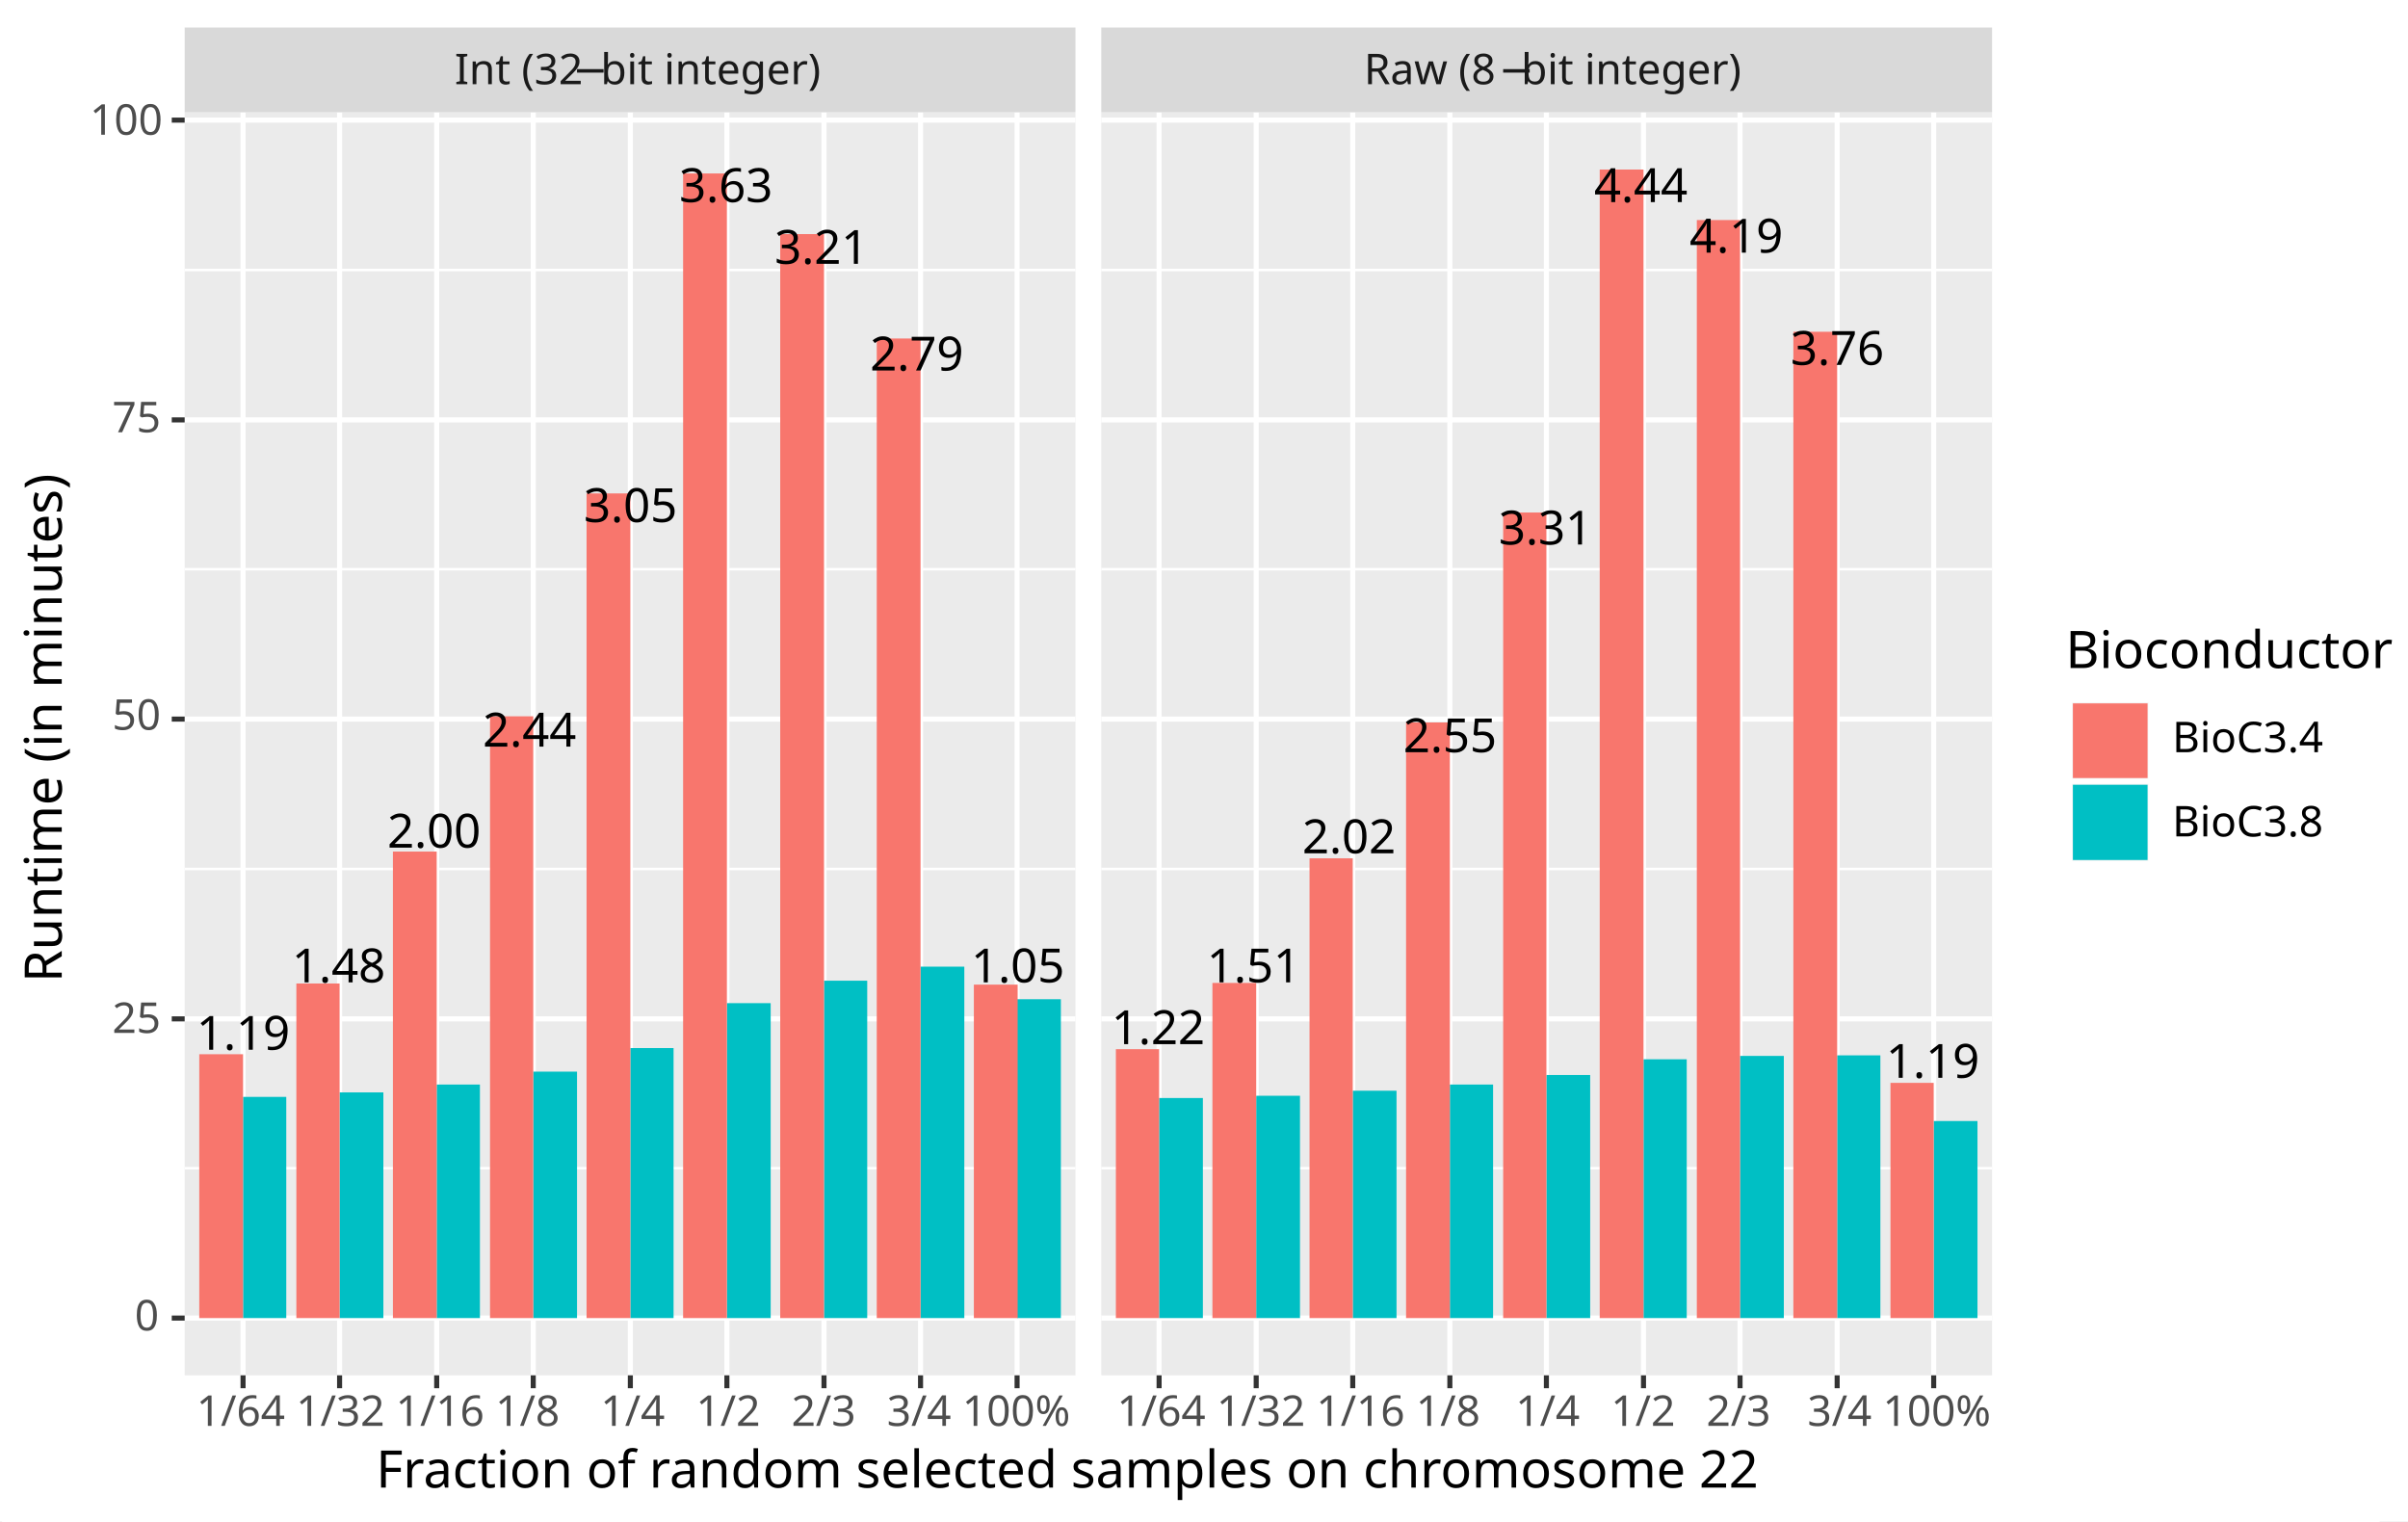
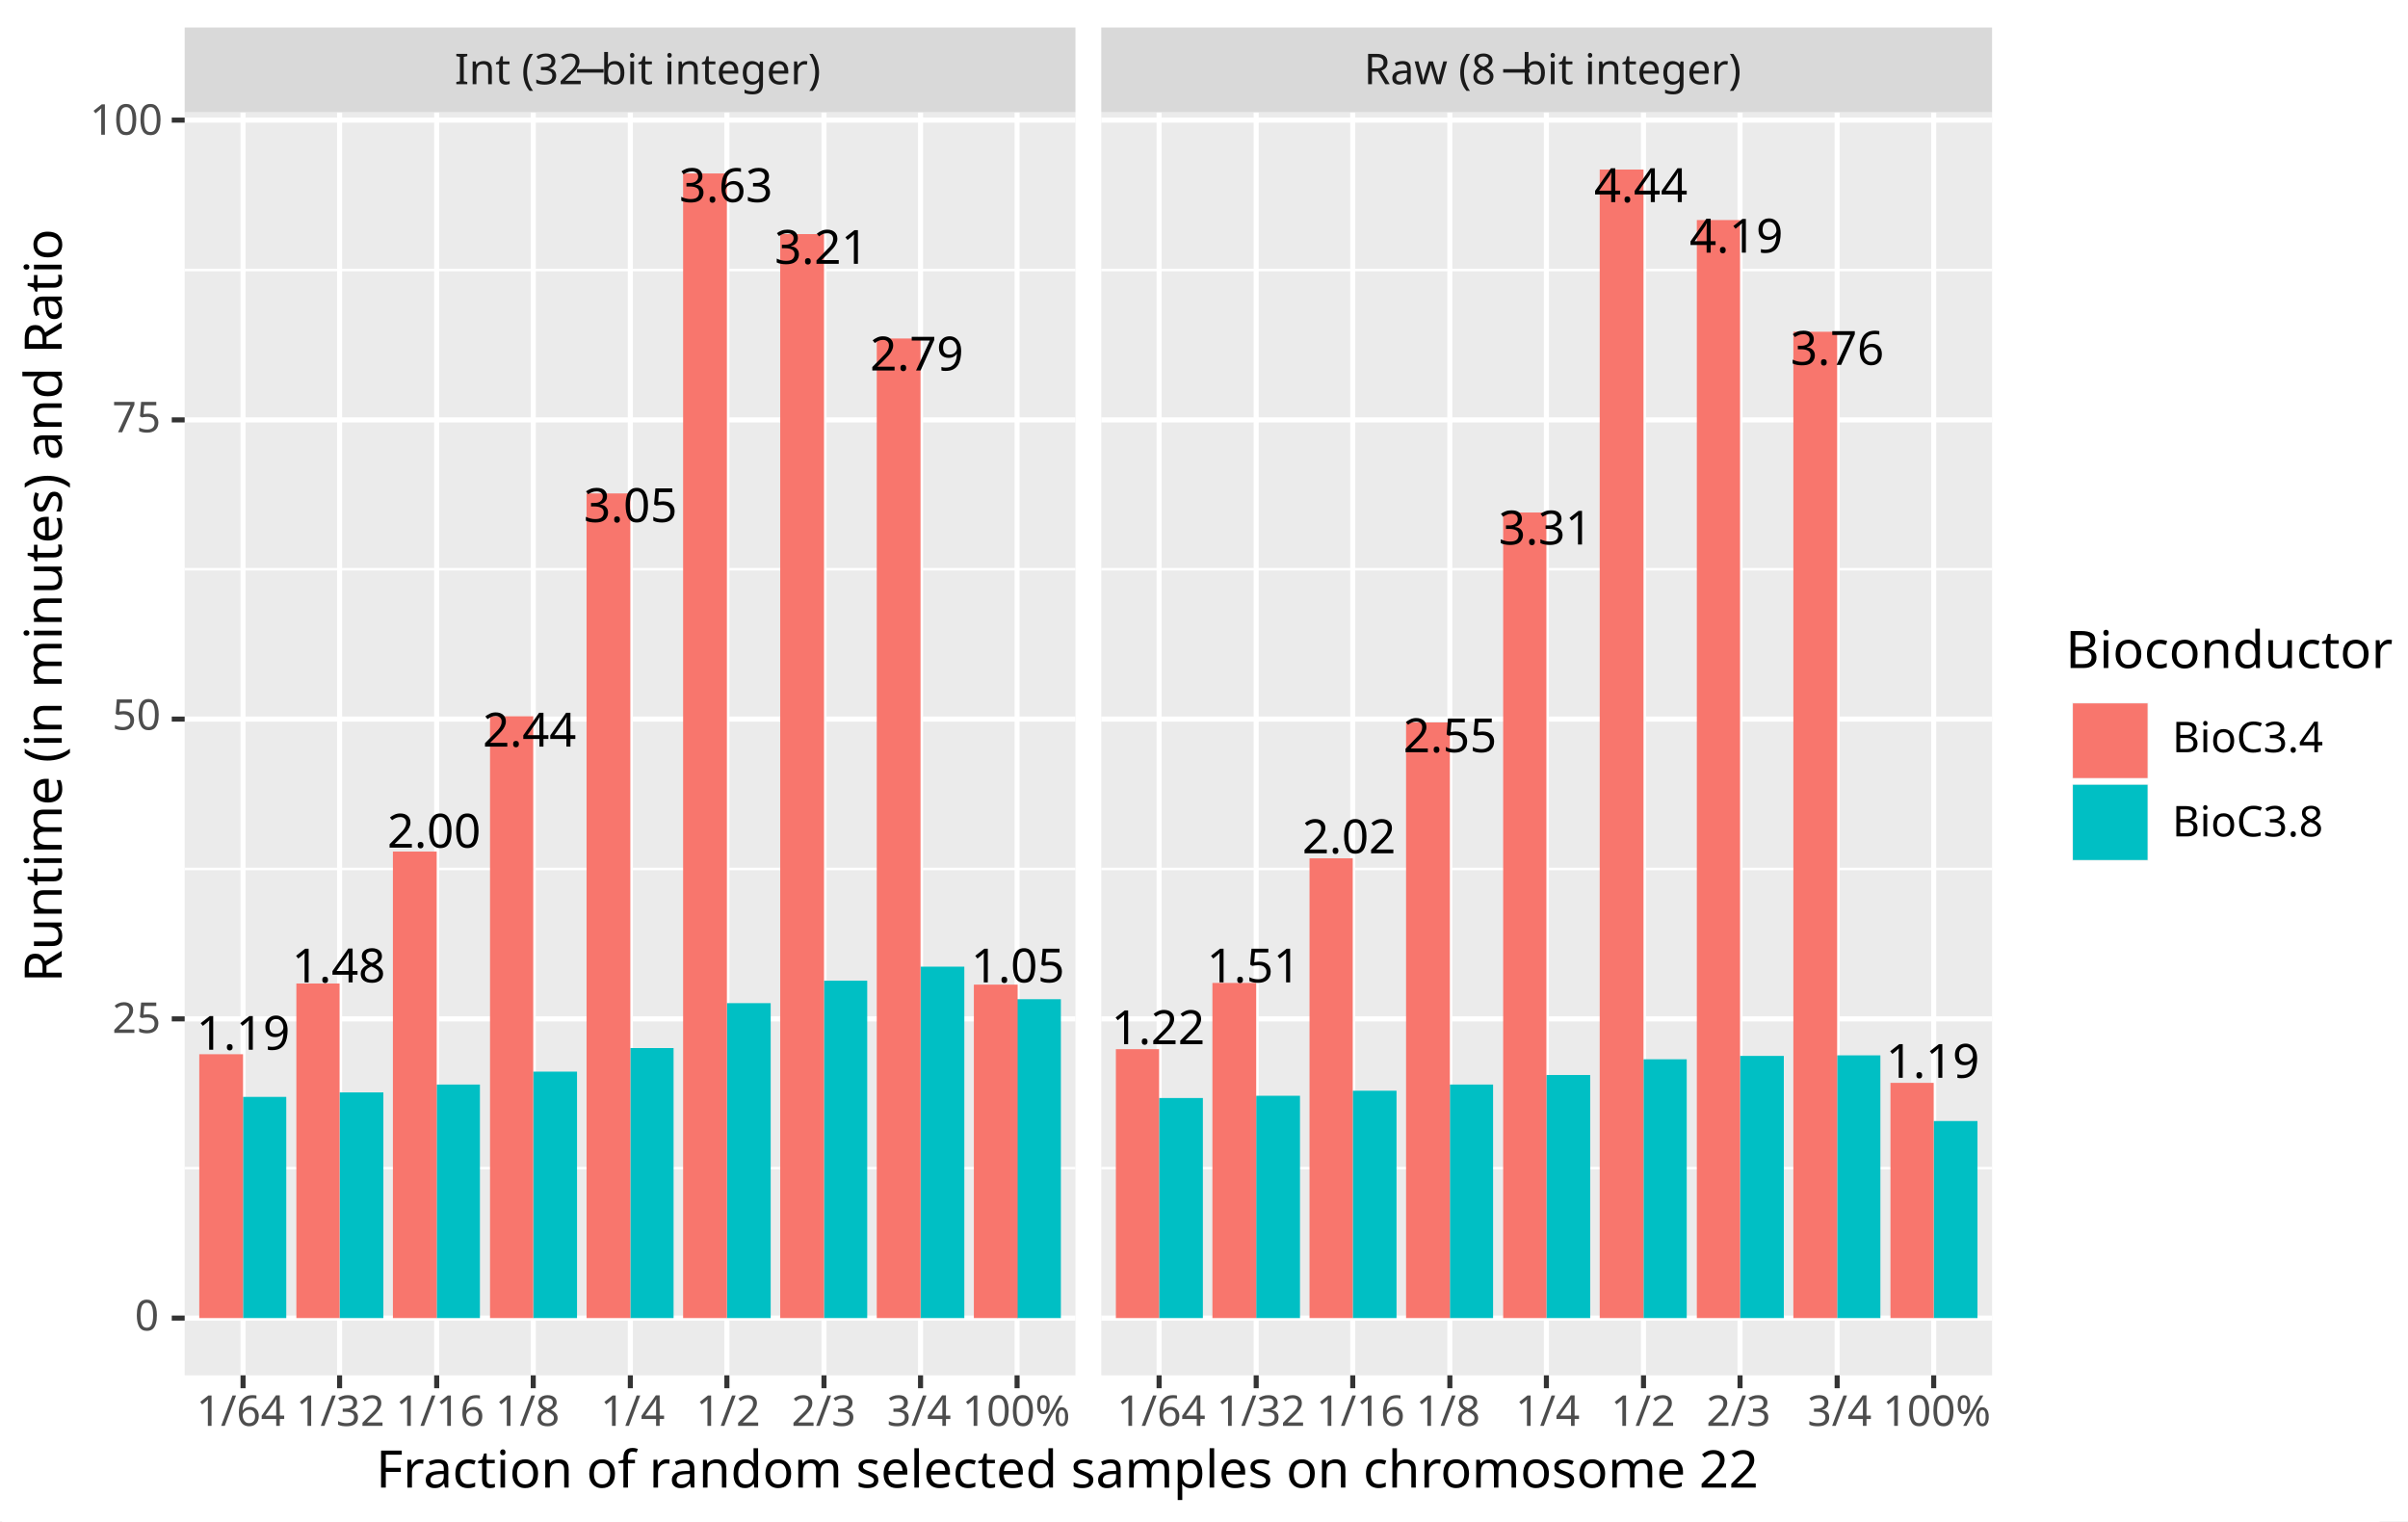
<svg xmlns="http://www.w3.org/2000/svg" x="0" y="0" width="429" height="271" viewBox="0 0 429 271" version="1.1" style="display: block;margin-left: auto;margin-right: auto;">
  <defs>
    <clipPath id="c0_1">
      <path d="M.4,272.6V.3H423.9V272.6Z" />
    </clipPath>
    <clipPath id="c1_1">
      <path d="M196.2,245V20H354.9V245Z" />
    </clipPath>
    <style type="text/css">
text { white-space: pre; }
path, image { pointer-events: none; }

.s1_1{
font-size: 8.40px;
font-family: Helvetica_8;
fill: #000000;
}
.s2_1{
font-size: 7.56px;
font-family: Helvetica_8;
fill: #1A1A1A;
}
.s3_1{
font-size: 7.56px;
font-family: Helvetica_a;
fill: #1A1A1A;
}
.s4_1{
font-size: 7.56px;
font-family: Helvetica_8;
fill: #4D4D4D;
}
.s5_1{
font-size: 9.24px;
font-family: Helvetica_8;
fill: #000000;
}
.s6_1{
font-size: 7.56px;
font-family: Helvetica_8;
fill: #000000;
}

.g0_1{
fill: #FFFFFF;
stroke: #FFFFFF;
stroke-width: 0.899;
stroke-linecap: round;
stroke-linejoin: round;
}
.g1_1{
fill: #EBEBEB;
}
.g2_1{
fill: none;
stroke: #FFFFFF;
stroke-width: 0.445;
stroke-linecap: butt;
stroke-linejoin: round;
}
.g3_1{
fill: none;
stroke: #FFFFFF;
stroke-width: 0.899;
stroke-linecap: butt;
stroke-linejoin: round;
}
.g4_1{
fill: #00BFC4;
}
.g5_1{
fill: #F8766D;
}
.g6_1{
fill: #D9D9D9;
}
.g7_1{
fill: none;
stroke: #333333;
stroke-width: 0.899;
stroke-linecap: butt;
stroke-linejoin: round;
}
.g8_1{
fill: #FFFFFF;
}
.g9_1{
fill: #F2F2F2;
stroke: #FFFFFF;
stroke-width: 0.899;
stroke-linecap: round;
stroke-linejoin: round;
}

</style>
  </defs>
  <path d="M0,0 L0,271 L429,271 L429,0 Z " fill="#FFFFFF" stroke="none" />
  <g clip-path="url(#c0_1)">
    <path d="M.4,272.6H423.9V.3H.4V272.6Z" class="g0_1" />
  </g>
  <path d="M32.9,245H191.6V20H32.9V245Z" class="g1_1" />
  <path d="M32.9,208.1H191.6M32.9,154.8H191.6M32.9,101.4H191.6M32.9,48.1H191.6" class="g2_1" />
  <path d="M32.9,234.8H191.6M32.9,181.5H191.6M32.9,128.1H191.6M32.9,74.8H191.6M32.9,21.4H191.6M43.3,245V20M60.5,245V20M77.8,245V20M95,245V20m17.3,225V20m17.2,225V20m17.3,225V20M164,245V20m17.2,225V20" class="g3_1" />
  <path d="M43.3,234.8H51V195.4H43.3v39.4Z" class="g4_1" />
  <path d="M35.5,234.8h7.8v-47H35.5v47Z" class="g5_1" />
  <path d="M60.5,234.8h7.8V194.6H60.5v40.2Z" class="g4_1" />
  <path d="M52.8,234.8h7.7V175.2H52.8v59.6Z" class="g5_1" />
  <path d="M77.8,234.8h7.7V193.2H77.8v41.6Z" class="g4_1" />
  <path d="M70,234.8h7.8V151.7H70v83.1Z" class="g5_1" />
  <path d="M95,234.8h7.8V190.9H95v43.9Z" class="g4_1" />
  <path d="M87.3,234.8H95V127.6H87.3V234.8Z" class="g5_1" />
  <path d="M112.3,234.8H120V186.7h-7.7v48.1Z" class="g4_1" />
  <path d="M104.5,234.8h7.8V87.9h-7.8V234.8Z" class="g5_1" />
  <path d="M129.5,234.8h7.8V178.7h-7.8v56.1Z" class="g4_1" />
  <path d="M121.7,234.8h7.8V30.9h-7.8V234.8Z" class="g5_1" />
  <path d="M146.8,234.8h7.7V174.7h-7.7v60.1Z" class="g4_1" />
  <path d="M139,234.8h7.8V41.7H139V234.8Z" class="g5_1" />
  <path d="M164,234.8h7.8V172.2H164v62.6Z" class="g4_1" />
  <path d="M156.2,234.8H164V60.3h-7.8V234.8Z" class="g5_1" />
  <path d="M181.2,234.8H189V178h-7.8v56.8Z" class="g4_1" />
  <path d="M173.5,234.8h7.8V175.4h-7.8v59.4Z" class="g5_1" />
  <text x="35" y="187" class="s1_1">1.19</text>
  <text x="52" y="175" class="s1_1">1.48</text>
  <text x="69" y="151" class="s1_1">2.00</text>
  <text x="86" y="133" class="s1_1">2.44</text>
  <text x="104" y="93" class="s1_1">3.05</text>
  <text x="121" y="36" class="s1_1">3.63</text>
  <text x="138" y="47" class="s1_1">3.21</text>
  <text x="155" y="66" class="s1_1">2.79</text>
  <text x="173" y="175" class="s1_1">1.05</text>
  <path d="M196.2,245H354.9V20H196.2V245Z" class="g1_1" />
  <g clip-path="url(#c1_1)">
    <path d="M196.2,208.1H354.9M196.2,154.8H354.9M196.2,101.4H354.9M196.2,48.1H354.9" class="g2_1" />
    <path d="M196.2,234.8H354.9M196.2,181.5H354.9M196.2,128.1H354.9M196.2,74.8H354.9M196.2,21.4H354.9M206.5,245V20m17.3,225V20M241,245V20m17.3,225V20m17.2,225V20m17.3,225V20M310,245V20m17.3,225V20m17.2,225V20" class="g3_1" />
  </g>
  <path d="M206.5,234.8h7.8V195.6h-7.8v39.2Z" class="g4_1" />
  <path d="M198.8,234.8h7.7V186.9h-7.7v47.9Z" class="g5_1" />
  <path d="M223.8,234.8h7.8V195.2h-7.8v39.6Z" class="g4_1" />
  <path d="M216,234.8h7.8V175.1H216v59.7Z" class="g5_1" />
  <path d="M241,234.8h7.8V194.3H241v40.5Z" class="g4_1" />
  <path d="M233.3,234.8H241V152.9h-7.7v81.9Z" class="g5_1" />
  <path d="M258.3,234.8H266V193.2h-7.7v41.6Z" class="g4_1" />
  <path d="M250.5,234.8h7.8V128.7h-7.8V234.8Z" class="g5_1" />
  <path d="M275.5,234.8h7.8V191.5h-7.8v43.3Z" class="g4_1" />
  <path d="M267.8,234.8h7.7V91.3h-7.7V234.8Z" class="g5_1" />
  <path d="M292.8,234.8h7.7V188.7h-7.7v46.1Z" class="g4_1" />
  <path d="M285,234.8h7.8V30.2H285V234.8Z" class="g5_1" />
  <path d="M310,234.8h7.8V188.1H310v46.7Z" class="g4_1" />
  <path d="M302.3,234.8H310V39.2h-7.7V234.8Z" class="g5_1" />
  <path d="M327.3,234.8H335V188h-7.7v46.8Z" class="g4_1" />
  <path d="M319.5,234.8h7.8V59.1h-7.8V234.8Z" class="g5_1" />
  <path d="M344.5,234.8h7.8V199.7h-7.8v35.1Z" class="g4_1" />
  <path d="M336.8,234.8h7.7V192.9h-7.7v41.9Z" class="g5_1" />
  <text x="198" y="186" class="s1_1">1.22</text>
  <text x="215" y="175" class="s1_1">1.51</text>
  <text x="232" y="152" class="s1_1">2.02</text>
  <text x="250" y="134" class="s1_1">2.55</text>
  <text x="267" y="97" class="s1_1">3.31</text>
  <text x="284" y="36" class="s1_1">4.44</text>
  <text x="301" y="45" class="s1_1">4.19</text>
  <text x="319" y="65" class="s1_1">3.76</text>
  <text x="336" y="192" class="s1_1">1.19</text>
  <path d="M32.9,20H191.6V4.9H32.9V20Z" class="g6_1" />
  <text x="81" y="15" class="s2_1">Int (32</text>
  <text x="102" y="15" class="s3_1">−</text>
  <text x="107" y="15" class="s2_1">bit integer)</text>
  <path d="M196.2,20H354.9V4.9H196.2V20Z" class="g6_1" />
  <text x="243" y="15" dx="0,0,-0.2,0,0,0" class="s2_1">Raw (8</text>
  <text x="267" y="15" class="s3_1">−</text>
  <text x="271" y="15" class="s2_1">bit integer)</text>
  <path d="M43.3,247.3V245m17.2,2.3V245m17.3,2.3V245M95,247.3V245m17.3,2.3V245m17.2,2.3V245m17.3,2.3V245m17.2,2.3V245m17.2,2.3V245" class="g7_1" />
  <text x="35" y="254" dx="0,0,0,0,0,0.4,0,0,0,0,0.4,0,0,0,0,2.5,0,0" class="s4_1">1/64 1/32 1/16 1/8</text>
  <text x="107" y="254" class="s4_1">1/4</text>
  <text x="124" y="254" class="s4_1">1/2</text>
  <text x="141" y="254" class="s4_1">2/3</text>
  <text x="158" y="254" dx="0,0,0,0,0.2,0,0,0" class="s4_1">3/4 100%</text>
  <path d="M206.5,247.3V245m17.3,2.3V245m17.2,2.3V245m17.3,2.3V245m17.2,2.3V245m17.3,2.3V245m17.2,2.3V245m17.3,2.3V245m17.2,2.3V245" class="g7_1" />
  <text x="199" y="254" dx="0,0,0,0,0,0.4,0,0,0,0,0.4,0,0,0,0,2.5,0,0" class="s4_1">1/64 1/32 1/16 1/8</text>
  <text x="270" y="254" class="s4_1">1/4</text>
  <text x="287" y="254" class="s4_1">1/2</text>
  <text x="304" y="254" class="s4_1">2/3</text>
  <text x="322" y="254" dx="0,0,0,0,0.2,0,0,0" class="s4_1">3/4 100%</text>
  <text x="24" y="237" class="s4_1">0</text>
  <text x="20" y="184" class="s4_1">25</text>
  <text x="20" y="130" class="s4_1">50</text>
  <text x="20" y="77" class="s4_1">75</text>
  <text x="16" y="24" class="s4_1">100</text>
  <path d="M30.6,234.8h2.3M30.6,181.5h2.3M30.6,128.1h2.3M30.6,74.8h2.3M30.6,21.4h2.3" class="g7_1" />
  <text x="67" y="265" dx="0,0,-0.1,0,0,0,0,0,0,0,0,0,0,0,0,0,0,0,0,0,0,0,0,0,0,0,0,0,0,0,0,0,0,0,0,0,0,0,0,0,0,0,0,0,0,0,0,0,0,0,0,0,0,0,-0.1,0,0" class="s5_1">Fraction of random selected samples on chromosome 22</text>
-   <text transform="matrix(0, -1, 1, 0, 11, 175)" dx="0,0,0,0,0,0,0,0,0,0,0,0,0,0,0,-0.1,0,0,0,0" class="s5_1">Runtime (in minutes)</text>
+   <text transform="matrix(0, -1, 1, 0, 11, 175)" dx="0,0,0,0,0,0,0,0,0,0,0,0,0,0,0,-0.1,0,0,0,0" class="s5_1">Runtime (in minutes) and Ratio</text>
  <path d="M364.1,158.4h55.2V106.6H364.1v51.8Z" class="g8_1" />
  <text x="368" y="119" class="s5_1">Bioconductor</text>
  <path d="M368.7,139.2h14.5V124.7H368.7v14.5Z" class="g9_1" />
  <path d="M369.3,138.6h13.3V125.3H369.3v13.3Z" class="g5_1" />
  <path d="M368.7,153.8h14.5V139.2H368.7v14.6Z" class="g9_1" />
  <path d="M369.3,153.2h13.3V139.8H369.3v13.4Z" class="g4_1" />
  <text x="387" y="134" class="s6_1">BioC3.4</text>
  <text x="387" y="149" class="s6_1">BioC3.8</text>
  <style type="text/css">

@font-face {
	font-family: Helvetica_a;
	src: url("fonts/Helvetica_a.woff") format("woff");
}

@font-face {
	font-family: Helvetica_8;
	src: url("fonts/Helvetica_8.woff") format("woff");
}

</style>
</svg>
